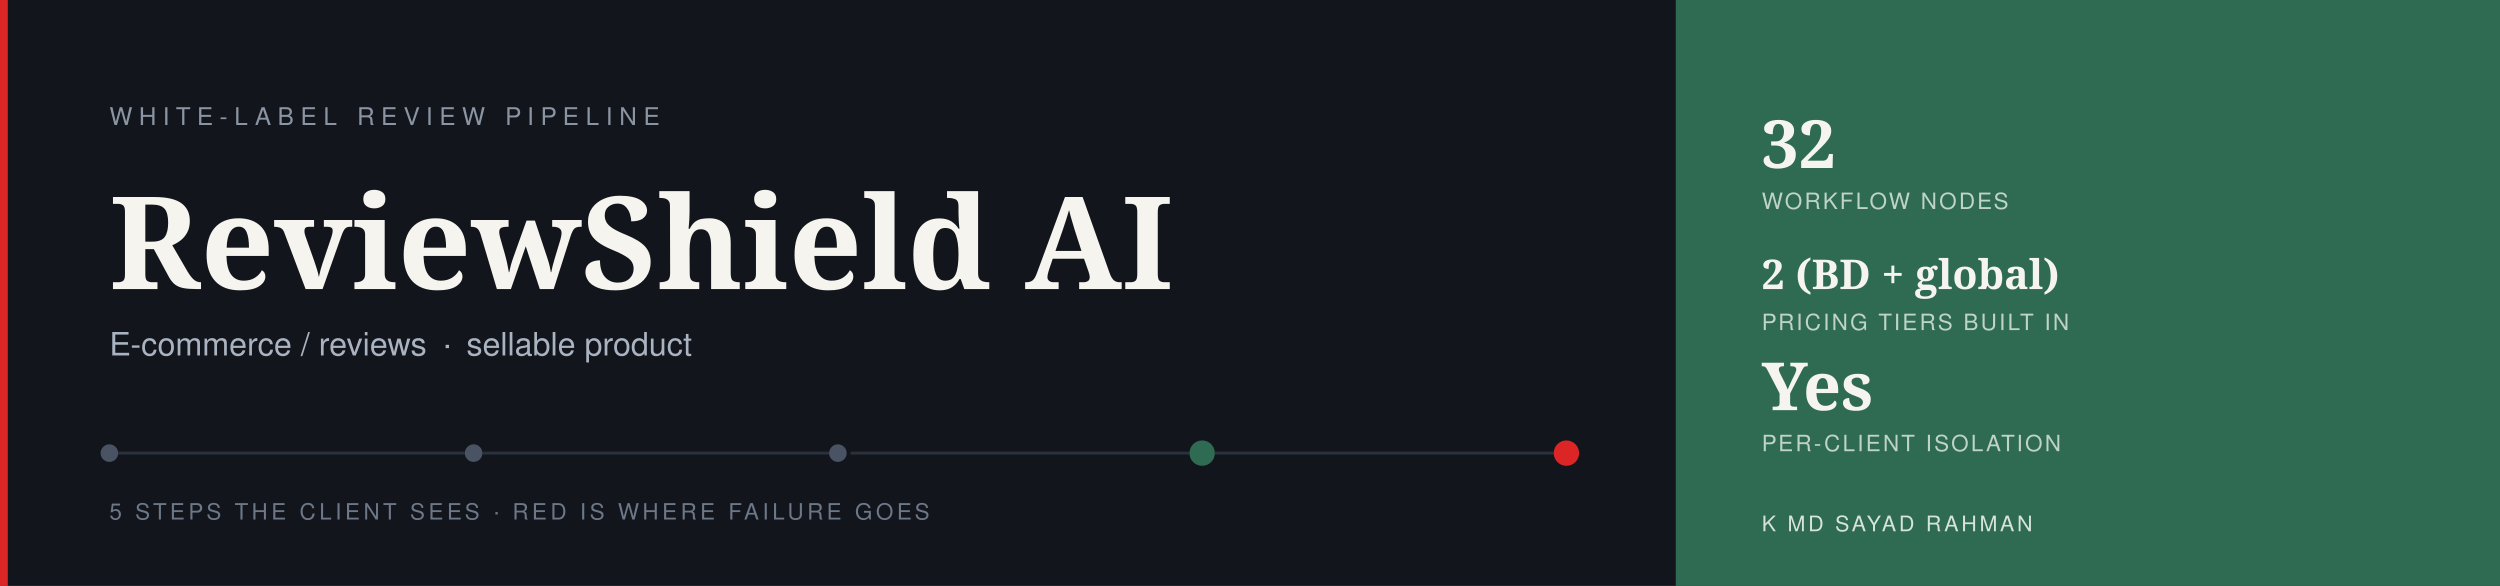
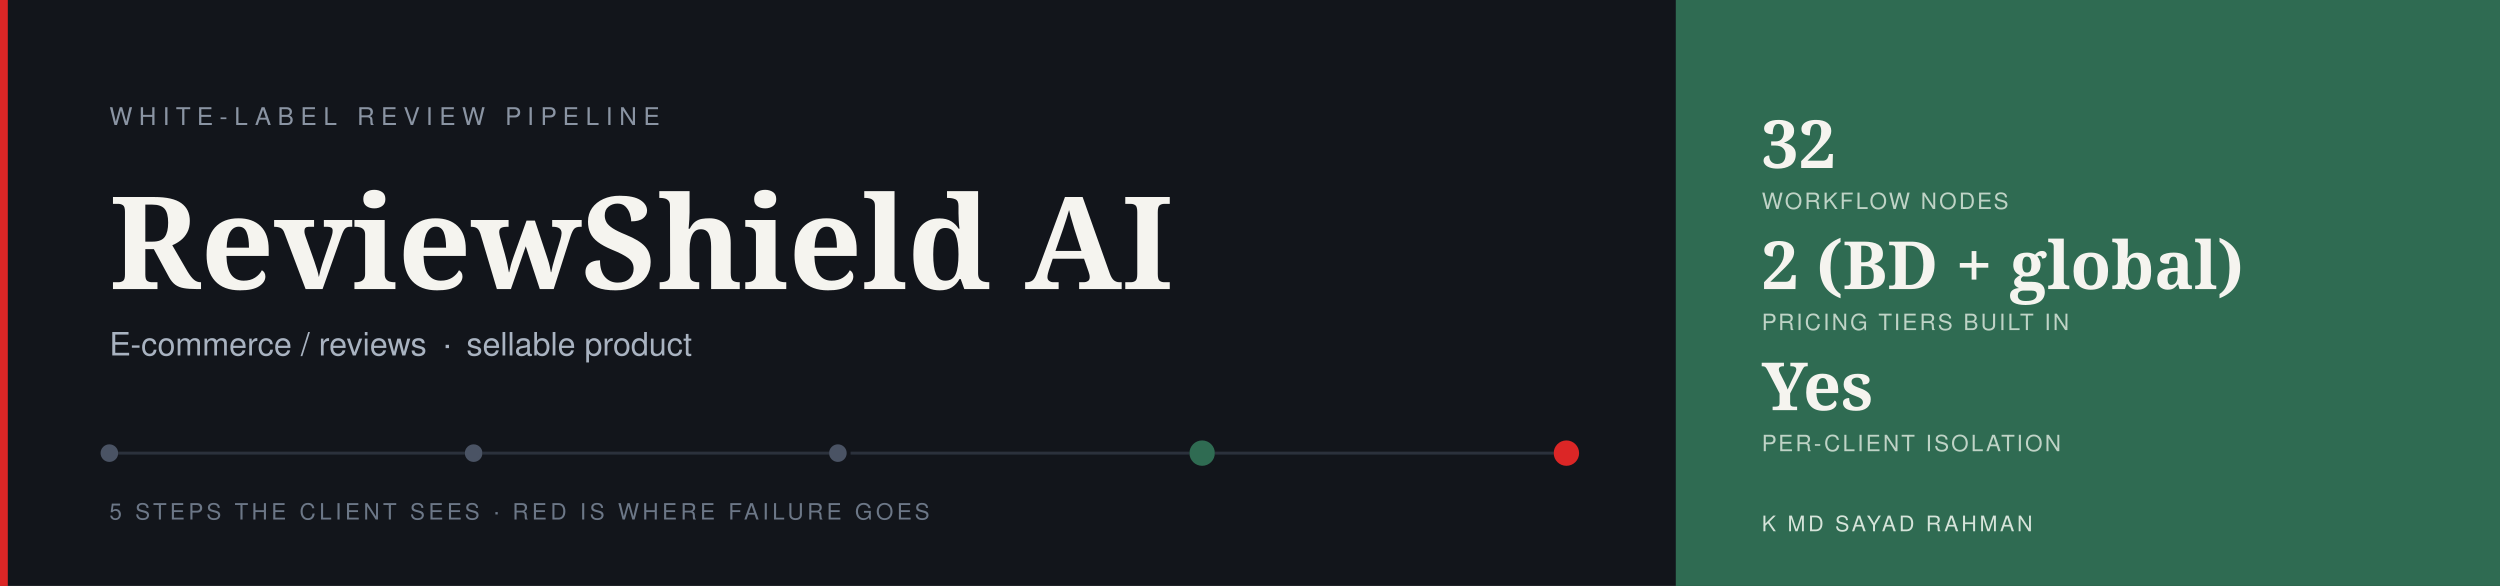
<svg xmlns="http://www.w3.org/2000/svg" width="1280" height="300" viewBox="0 0 1280 300" role="img" aria-label="ReviewShield AI — White-label review pipeline">
  <rect width="1280" height="300" fill="#12151B" />
  <rect x="858" y="0" width="422" height="300" fill="#2F6B52" />
  <rect x="0" y="0" width="4" height="300" fill="#DC2626" />
  <text x="56" y="64" font-family="Helvetica,Arial,sans-serif" font-size="12.5" letter-spacing="3.4" fill="#8A94A3">WHITE-LABEL REVIEW PIPELINE</text>
  <text x="56" y="148" font-family="Georgia,serif" font-size="66" font-weight="700" fill="#F5F4EF">ReviewShield AI</text>
  <text x="56" y="182" font-family="Helvetica,Arial,sans-serif" font-size="16.5" fill="#A9B3C1">E-commerce / reviews  ·  sellable product</text>
  <line x1="60.5" y1="232" x2="238.0" y2="232" stroke="#2B313C" stroke-width="1.5" />
  <line x1="247.0" y1="232" x2="424.5" y2="232" stroke="#2B313C" stroke-width="1.5" />
  <line x1="435.5" y1="232" x2="609.0" y2="232" stroke="#2B313C" stroke-width="1.5" />
  <line x1="622.0" y1="232" x2="795.5" y2="232" stroke="#2B313C" stroke-width="1.5" />
  <circle cx="56.0" cy="232" r="4.5" fill="#4A5364" />
  <circle cx="242.5" cy="232" r="4.5" fill="#4A5364" />
  <circle cx="429.0" cy="232" r="4.5" fill="#4A5364" />
  <circle cx="615.5" cy="232" r="6.5" fill="#2F6B52" />
  <circle cx="802.0" cy="232" r="6.5" fill="#DC2626" />
  <text x="56" y="266" font-family="Helvetica,Arial,sans-serif" font-size="11.5" letter-spacing="1.8" fill="#6C7787">5 STEPS THE CLIENT SEES · RED IS WHERE FAILURE GOES</text>
  <text x="902" y="86" font-family="Georgia,serif" font-size="34" font-weight="700" fill="#F5F4EF">32</text>
  <text x="902" y="107" font-family="Helvetica,Arial,sans-serif" font-size="11.5" letter-spacing="1.15" fill="#BFD3C6">WORKFLOW NODES</text>
-   <text x="902" y="148" font-family="Georgia,serif" font-size="21" font-weight="700" fill="#F5F4EF">2  (BD + global)</text>
+   <text x="902" y="148" font-family="Georgia,serif" font-size="34" font-weight="700" fill="#F5F4EF">2  (BD + global)</text>
  <text x="902" y="169" font-family="Helvetica,Arial,sans-serif" font-size="11.5" letter-spacing="1.15" fill="#BFD3C6">PRICING TIERS BUILT IN</text>
  <text x="902" y="210" font-family="Georgia,serif" font-size="34" font-weight="700" fill="#F5F4EF">Yes</text>
  <text x="902" y="231" font-family="Helvetica,Arial,sans-serif" font-size="11.5" letter-spacing="1.15" fill="#BFD3C6">PER-CLIENT ISOLATION</text>
  <text x="902" y="272" font-family="Helvetica,Arial,sans-serif" font-size="11" letter-spacing="1.4" fill="#D6E4DA">K MD SAYAD RAHMAN</text>
</svg>
